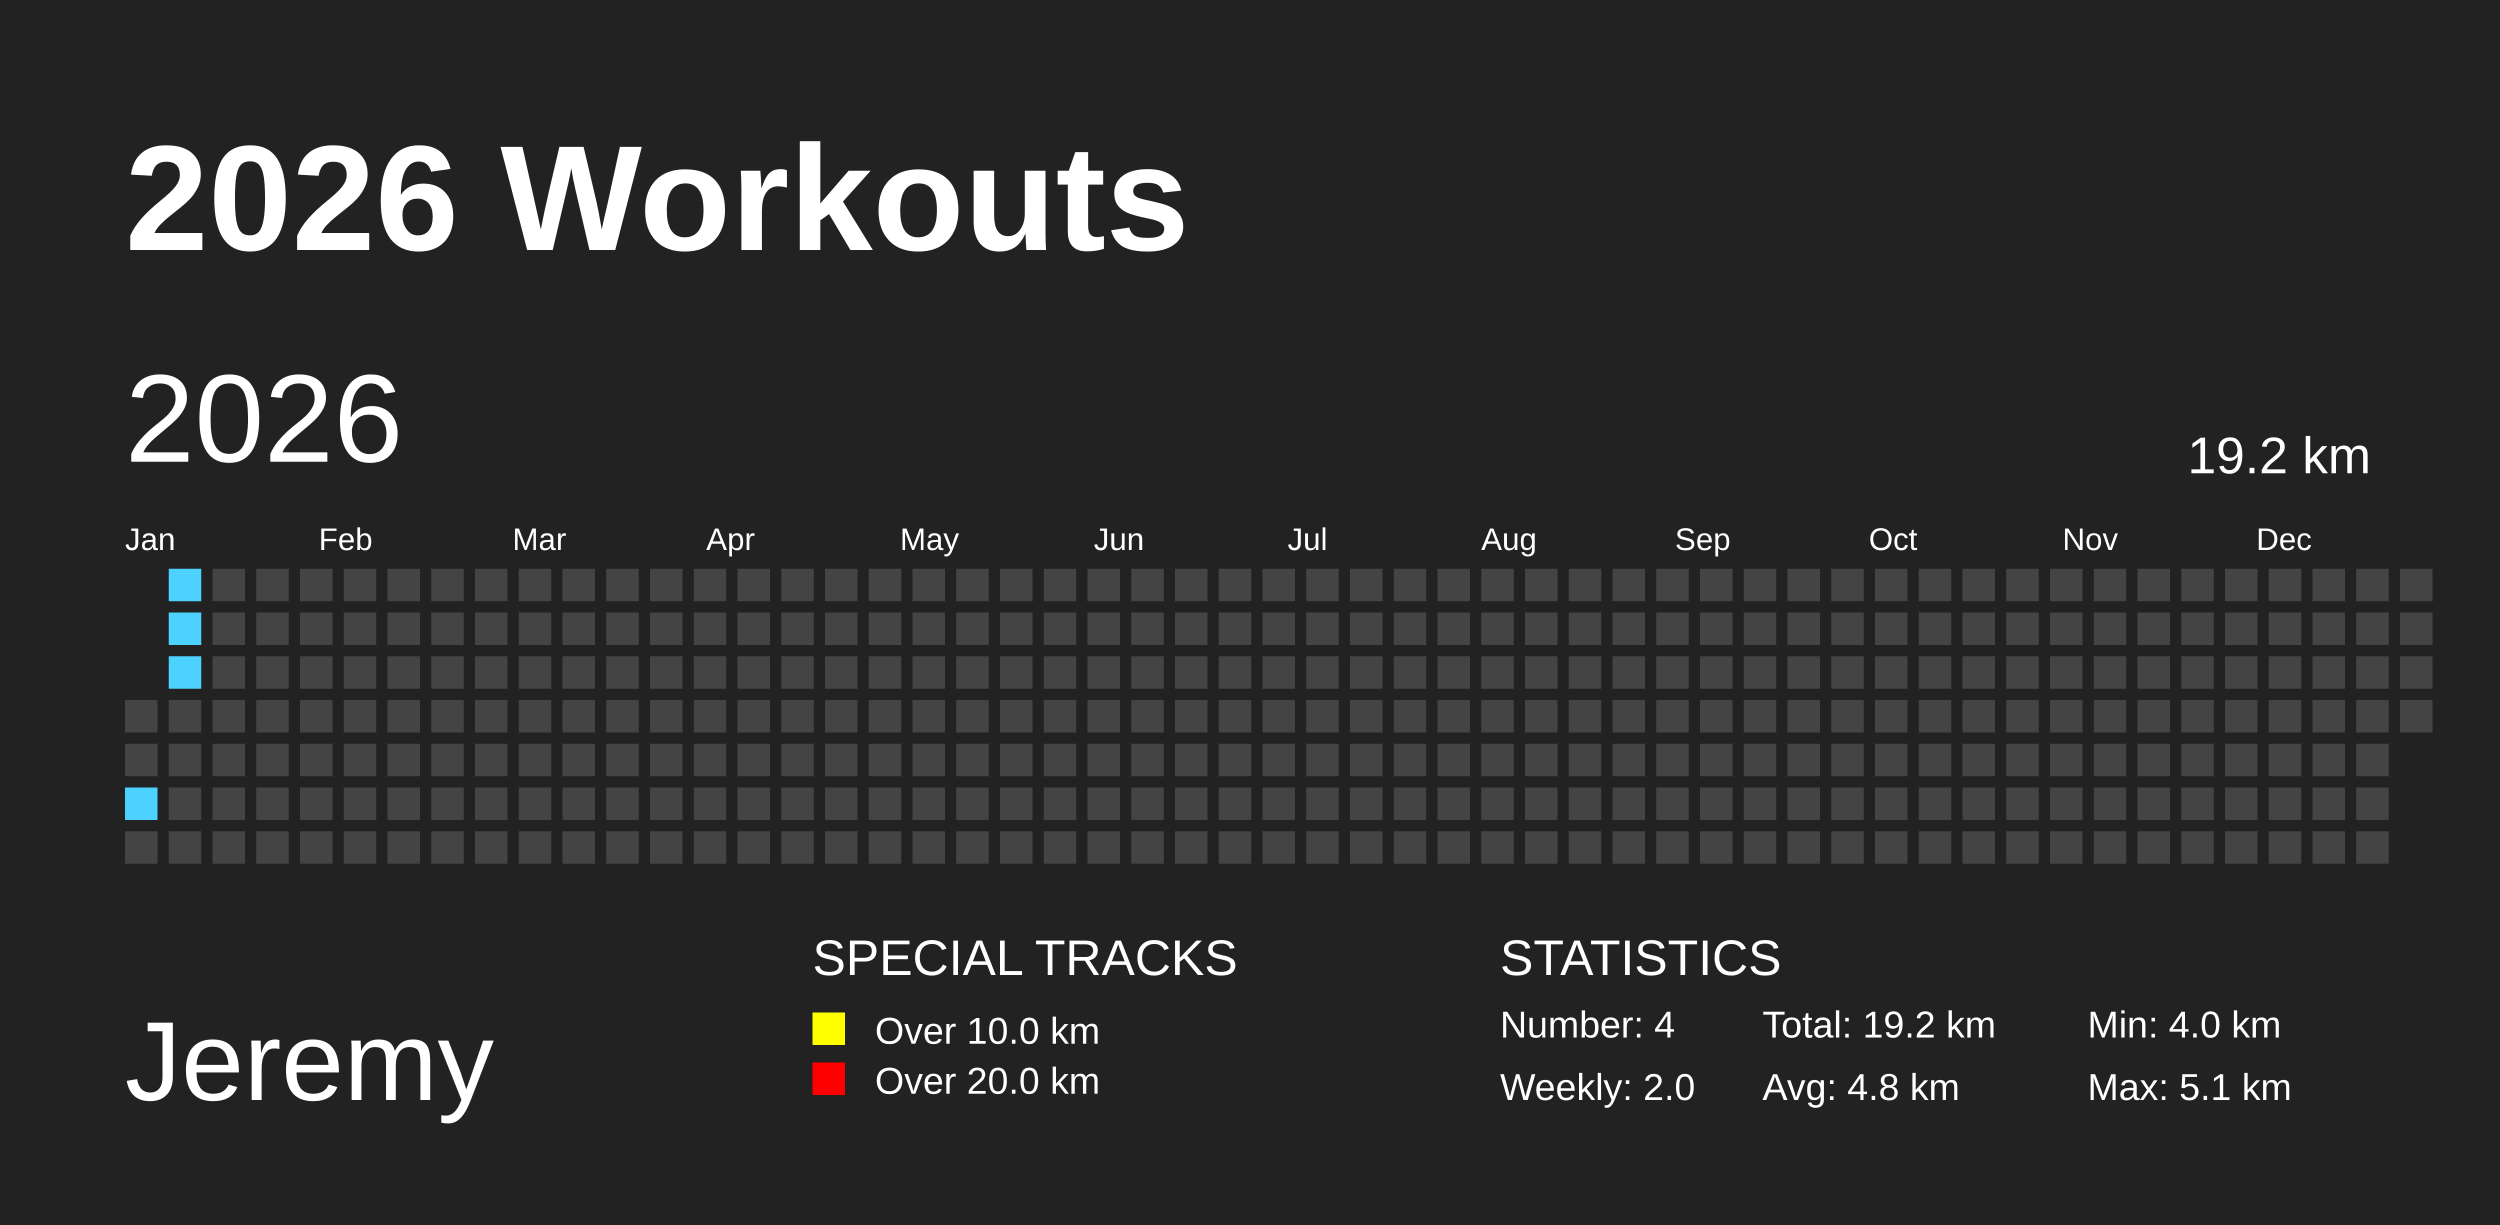
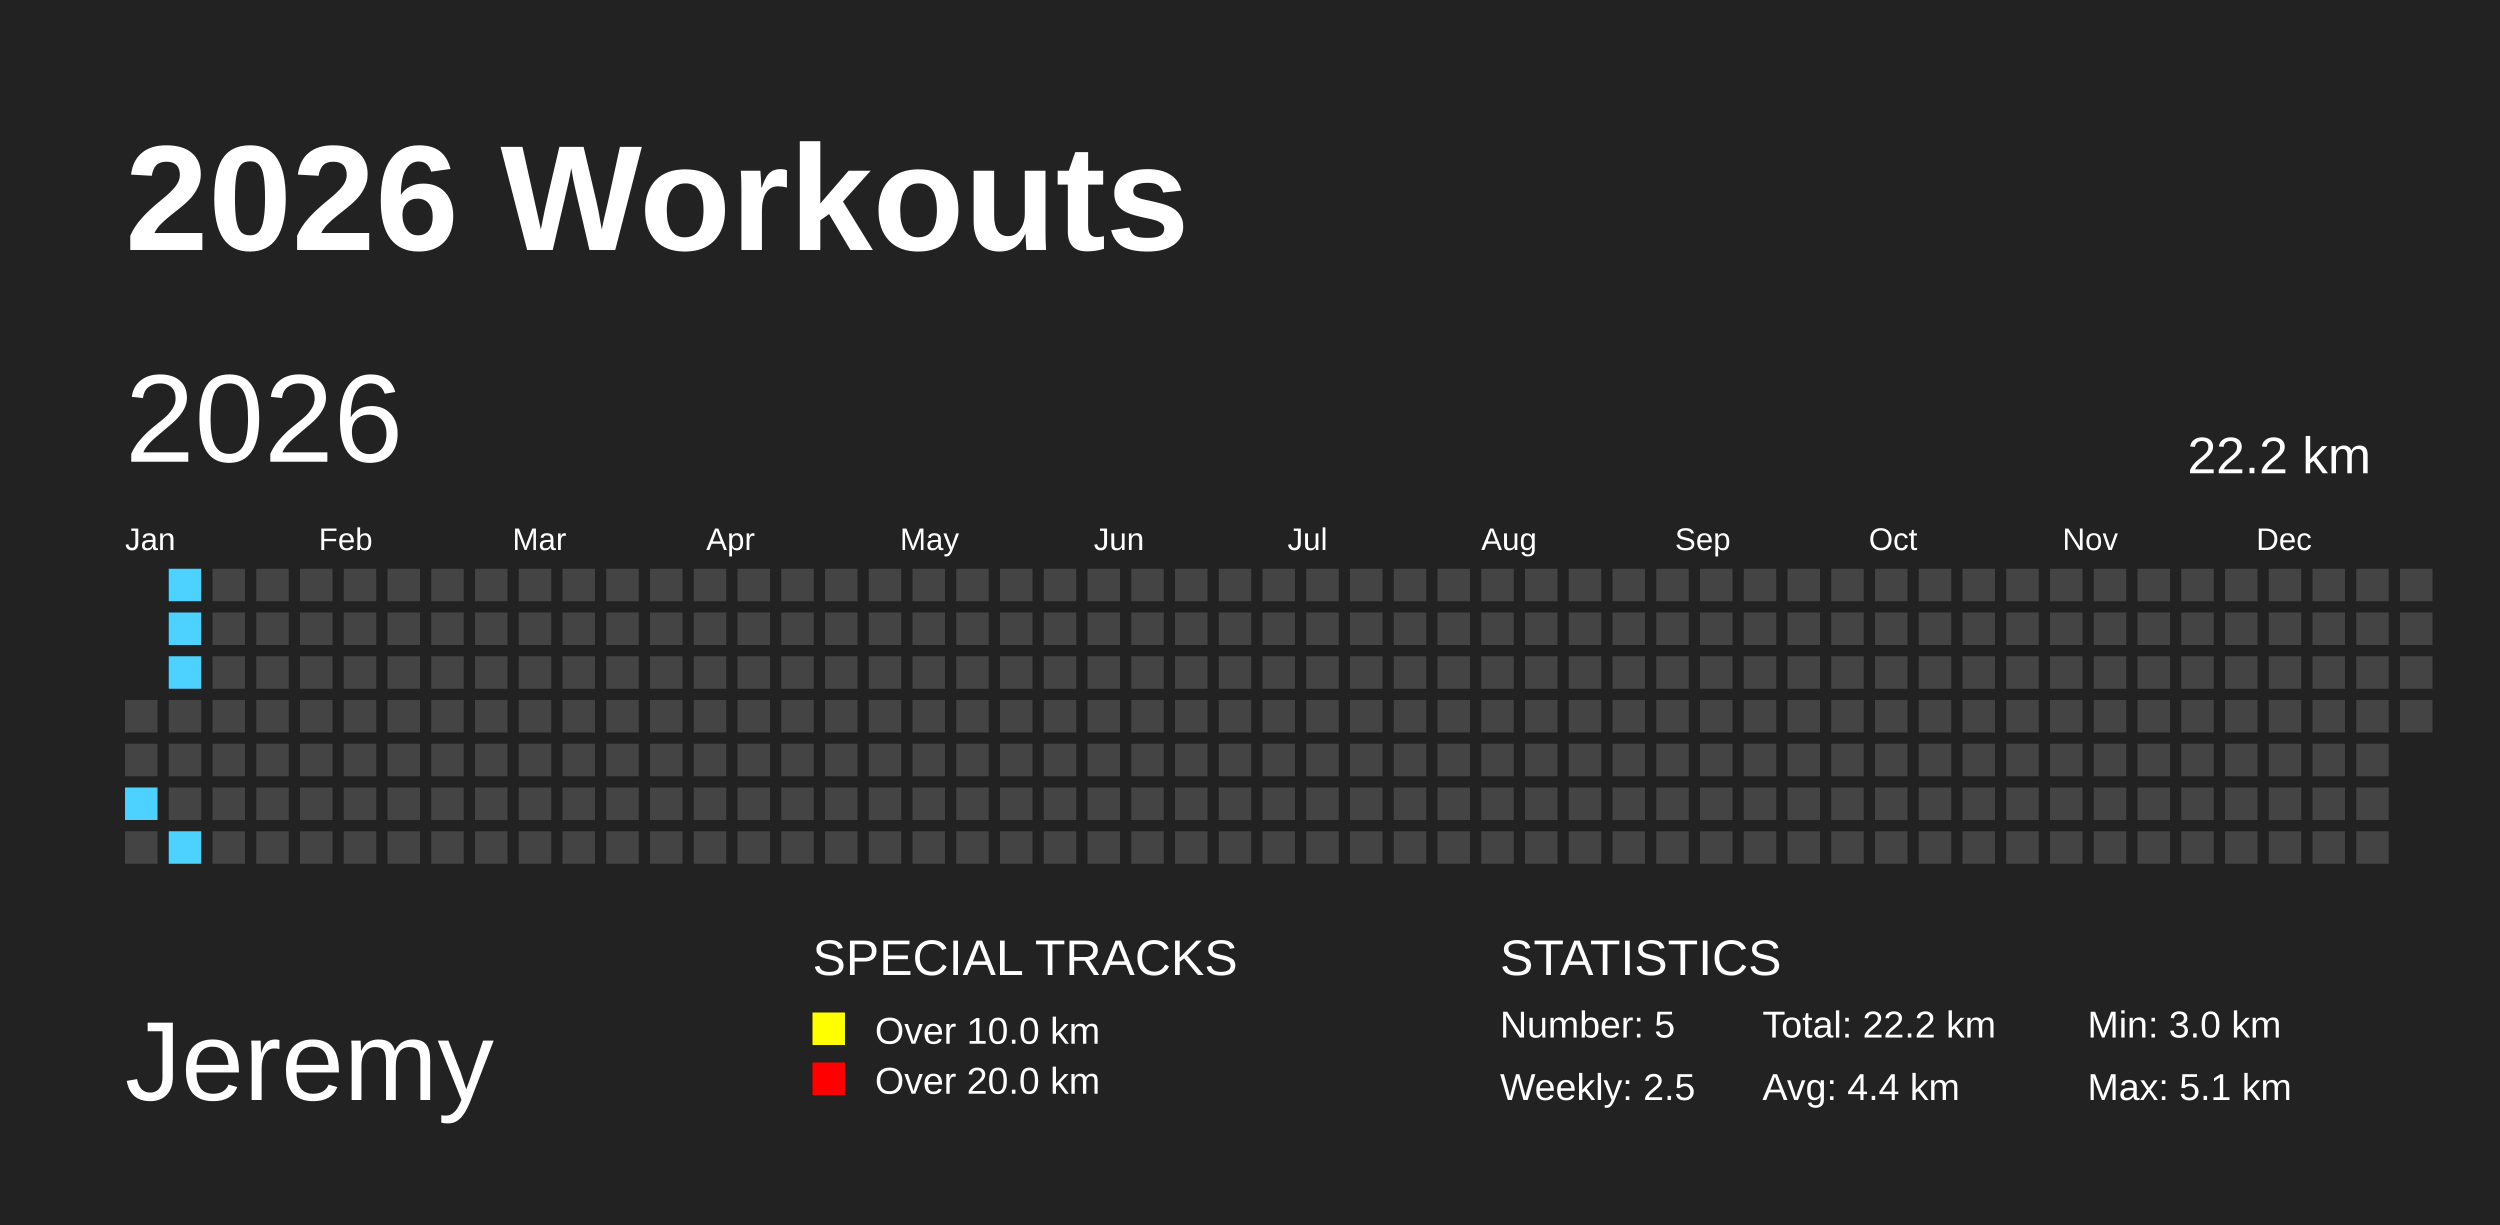
<svg xmlns="http://www.w3.org/2000/svg" baseProfile="full" height="98mm" version="1.1" viewBox="0,0,200,98" width="200mm">
  <defs />
  <rect fill="#222222" height="98" width="200" x="0" y="0" />
  <text fill="#FFFFFF" style="font-size:12px; font-family:Arial; font-weight:bold;" x="10" y="20">2026 Workouts</text>
  <text fill="#FFFFFF" style="font-size:9px; font-family:Arial" x="10" y="88">Jeremy</text>
  <text fill="#FFFFFF" style="font-size:4px; font-family:Arial" x="65" y="78">SPECIAL TRACKS</text>
  <rect fill="yellow" height="2.6" width="2.6" x="65" y="81" />
  <text fill="#FFFFFF" style="font-size:3px; font-family:Arial" x="70" y="83.5">Over 10.0 km</text>
  <rect fill="red" height="2.6" width="2.6" x="65" y="85" />
  <text fill="#FFFFFF" style="font-size:3px; font-family:Arial" x="70" y="87.5">Over 20.0 km</text>
  <text fill="#FFFFFF" style="font-size:4px; font-family:Arial" x="120" y="78">STATISTICS</text>
-   <text fill="#FFFFFF" style="font-size:3px; font-family:Arial" x="120" y="83">Number: 4</text>
-   <text fill="#FFFFFF" style="font-size:3px; font-family:Arial" x="120" y="88">Weekly: 2.0</text>
-   <text fill="#FFFFFF" style="font-size:3px; font-family:Arial" x="141" y="83">Total: 19.2 km</text>
-   <text fill="#FFFFFF" style="font-size:3px; font-family:Arial" x="141" y="88">Avg: 4.8 km</text>
-   <text fill="#FFFFFF" style="font-size:3px; font-family:Arial" x="167" y="83">Min: 4.0 km</text>
+   <text fill="#FFFFFF" style="font-size:3px; font-family:Arial" x="120" y="83">Number: 5</text>
+   <text fill="#FFFFFF" style="font-size:3px; font-family:Arial" x="120" y="88">Weekly: 2.5</text>
+   <text fill="#FFFFFF" style="font-size:3px; font-family:Arial" x="141" y="83">Total: 22.2 km</text>
+   <text fill="#FFFFFF" style="font-size:3px; font-family:Arial" x="141" y="88">Avg: 4.4 km</text>
+   <text fill="#FFFFFF" style="font-size:3px; font-family:Arial" x="167" y="83">Min: 3.0 km</text>
  <text fill="#FFFFFF" style="font-size:3px; font-family:Arial" x="167" y="88">Max: 5.1 km</text>
  <text dominant-baseline="hanging" fill="#FFFFFF" style="font-size:10.0px; font-family:Arial;" x="10" y="30">2026</text>
-   <text dominant-baseline="hanging" fill="#FFFFFF" style="font-size:4.125px; font-family:Arial;" x="175" y="35">19.2 km</text>
+   <text dominant-baseline="hanging" fill="#FFFFFF" style="font-size:4.125px; font-family:Arial;" x="175" y="35">22.2 km</text>
  <text fill="#FFFFFF" style="font-size:2.5px; font-family:Arial" x="10.0" y="44">Jan</text>
  <text fill="#FFFFFF" style="font-size:2.5px; font-family:Arial" x="25.5" y="44">Feb</text>
  <text fill="#FFFFFF" style="font-size:2.5px; font-family:Arial" x="41.0" y="44">Mar</text>
  <text fill="#FFFFFF" style="font-size:2.5px; font-family:Arial" x="56.5" y="44">Apr</text>
  <text fill="#FFFFFF" style="font-size:2.5px; font-family:Arial" x="72.0" y="44">May</text>
  <text fill="#FFFFFF" style="font-size:2.5px; font-family:Arial" x="87.5" y="44">Jun</text>
  <text fill="#FFFFFF" style="font-size:2.5px; font-family:Arial" x="103.0" y="44">Jul</text>
  <text fill="#FFFFFF" style="font-size:2.5px; font-family:Arial" x="118.5" y="44">Aug</text>
  <text fill="#FFFFFF" style="font-size:2.5px; font-family:Arial" x="134.0" y="44">Sep</text>
  <text fill="#FFFFFF" style="font-size:2.5px; font-family:Arial" x="149.5" y="44">Oct</text>
  <text fill="#FFFFFF" style="font-size:2.5px; font-family:Arial" x="165.0" y="44">Nov</text>
  <text fill="#FFFFFF" style="font-size:2.5px; font-family:Arial" x="180.5" y="44">Dec</text>
  <rect fill="#444444" height="2.6" width="2.6" x="10.0" y="56.0" />
  <rect fill="#444444" height="2.6" width="2.6" x="10.0" y="59.5" />
  <rect fill="#4DD2FF" height="2.6" width="2.6" x="10.0" y="63.0" />
  <rect fill="#444444" height="2.6" width="2.6" x="10.0" y="66.5" />
  <rect fill="#4DD2FF" height="2.6" width="2.6" x="13.5" y="45.5" />
  <rect fill="#4DD2FF" height="2.6" width="2.6" x="13.5" y="49.0" />
  <rect fill="#4DD2FF" height="2.6" width="2.6" x="13.5" y="52.5" />
  <rect fill="#444444" height="2.6" width="2.6" x="13.5" y="56.0" />
  <rect fill="#444444" height="2.6" width="2.6" x="13.5" y="59.5" />
  <rect fill="#444444" height="2.6" width="2.6" x="13.5" y="63.0" />
-   <rect fill="#444444" height="2.6" width="2.6" x="13.5" y="66.5" />
+   <rect fill="#4DD2FF" height="2.6" width="2.6" x="13.5" y="66.5" />
  <rect fill="#444444" height="2.6" width="2.6" x="17.0" y="45.5" />
  <rect fill="#444444" height="2.6" width="2.6" x="17.0" y="49.0" />
  <rect fill="#444444" height="2.6" width="2.6" x="17.0" y="52.5" />
  <rect fill="#444444" height="2.6" width="2.6" x="17.0" y="56.0" />
  <rect fill="#444444" height="2.6" width="2.6" x="17.0" y="59.5" />
  <rect fill="#444444" height="2.6" width="2.6" x="17.0" y="63.0" />
  <rect fill="#444444" height="2.6" width="2.6" x="17.0" y="66.5" />
  <rect fill="#444444" height="2.6" width="2.6" x="20.5" y="45.5" />
  <rect fill="#444444" height="2.6" width="2.6" x="20.5" y="49.0" />
  <rect fill="#444444" height="2.6" width="2.6" x="20.5" y="52.5" />
  <rect fill="#444444" height="2.6" width="2.6" x="20.5" y="56.0" />
  <rect fill="#444444" height="2.6" width="2.6" x="20.5" y="59.5" />
  <rect fill="#444444" height="2.6" width="2.6" x="20.5" y="63.0" />
  <rect fill="#444444" height="2.6" width="2.6" x="20.5" y="66.5" />
  <rect fill="#444444" height="2.6" width="2.6" x="24.0" y="45.5" />
  <rect fill="#444444" height="2.6" width="2.6" x="24.0" y="49.0" />
  <rect fill="#444444" height="2.6" width="2.6" x="24.0" y="52.5" />
  <rect fill="#444444" height="2.6" width="2.6" x="24.0" y="56.0" />
  <rect fill="#444444" height="2.6" width="2.6" x="24.0" y="59.5" />
  <rect fill="#444444" height="2.6" width="2.6" x="24.0" y="63.0" />
  <rect fill="#444444" height="2.6" width="2.6" x="24.0" y="66.5" />
  <rect fill="#444444" height="2.6" width="2.6" x="27.5" y="45.5" />
  <rect fill="#444444" height="2.6" width="2.6" x="27.5" y="49.0" />
  <rect fill="#444444" height="2.6" width="2.6" x="27.5" y="52.5" />
  <rect fill="#444444" height="2.6" width="2.6" x="27.5" y="56.0" />
  <rect fill="#444444" height="2.6" width="2.6" x="27.5" y="59.5" />
  <rect fill="#444444" height="2.6" width="2.6" x="27.5" y="63.0" />
  <rect fill="#444444" height="2.6" width="2.6" x="27.5" y="66.5" />
  <rect fill="#444444" height="2.6" width="2.6" x="31.0" y="45.5" />
  <rect fill="#444444" height="2.6" width="2.6" x="31.0" y="49.0" />
  <rect fill="#444444" height="2.6" width="2.6" x="31.0" y="52.5" />
  <rect fill="#444444" height="2.6" width="2.6" x="31.0" y="56.0" />
  <rect fill="#444444" height="2.6" width="2.6" x="31.0" y="59.5" />
  <rect fill="#444444" height="2.6" width="2.6" x="31.0" y="63.0" />
  <rect fill="#444444" height="2.6" width="2.6" x="31.0" y="66.5" />
  <rect fill="#444444" height="2.6" width="2.6" x="34.5" y="45.5" />
  <rect fill="#444444" height="2.6" width="2.6" x="34.5" y="49.0" />
  <rect fill="#444444" height="2.6" width="2.6" x="34.5" y="52.5" />
  <rect fill="#444444" height="2.6" width="2.6" x="34.5" y="56.0" />
  <rect fill="#444444" height="2.6" width="2.6" x="34.5" y="59.5" />
  <rect fill="#444444" height="2.6" width="2.6" x="34.5" y="63.0" />
  <rect fill="#444444" height="2.6" width="2.6" x="34.5" y="66.5" />
  <rect fill="#444444" height="2.6" width="2.6" x="38.0" y="45.5" />
  <rect fill="#444444" height="2.6" width="2.6" x="38.0" y="49.0" />
  <rect fill="#444444" height="2.6" width="2.6" x="38.0" y="52.5" />
  <rect fill="#444444" height="2.6" width="2.6" x="38.0" y="56.0" />
  <rect fill="#444444" height="2.6" width="2.6" x="38.0" y="59.5" />
  <rect fill="#444444" height="2.6" width="2.6" x="38.0" y="63.0" />
  <rect fill="#444444" height="2.6" width="2.6" x="38.0" y="66.5" />
  <rect fill="#444444" height="2.6" width="2.6" x="41.5" y="45.5" />
  <rect fill="#444444" height="2.6" width="2.6" x="41.5" y="49.0" />
  <rect fill="#444444" height="2.6" width="2.6" x="41.5" y="52.5" />
  <rect fill="#444444" height="2.6" width="2.6" x="41.5" y="56.0" />
  <rect fill="#444444" height="2.6" width="2.6" x="41.5" y="59.5" />
  <rect fill="#444444" height="2.6" width="2.6" x="41.5" y="63.0" />
  <rect fill="#444444" height="2.6" width="2.6" x="41.5" y="66.5" />
  <rect fill="#444444" height="2.6" width="2.6" x="45.0" y="45.5" />
  <rect fill="#444444" height="2.6" width="2.6" x="45.0" y="49.0" />
  <rect fill="#444444" height="2.6" width="2.6" x="45.0" y="52.5" />
  <rect fill="#444444" height="2.6" width="2.6" x="45.0" y="56.0" />
  <rect fill="#444444" height="2.6" width="2.6" x="45.0" y="59.5" />
  <rect fill="#444444" height="2.6" width="2.6" x="45.0" y="63.0" />
  <rect fill="#444444" height="2.6" width="2.6" x="45.0" y="66.5" />
  <rect fill="#444444" height="2.6" width="2.6" x="48.5" y="45.5" />
  <rect fill="#444444" height="2.6" width="2.6" x="48.5" y="49.0" />
  <rect fill="#444444" height="2.6" width="2.6" x="48.5" y="52.5" />
  <rect fill="#444444" height="2.6" width="2.6" x="48.5" y="56.0" />
  <rect fill="#444444" height="2.6" width="2.6" x="48.5" y="59.5" />
  <rect fill="#444444" height="2.6" width="2.6" x="48.5" y="63.0" />
  <rect fill="#444444" height="2.6" width="2.6" x="48.5" y="66.5" />
  <rect fill="#444444" height="2.6" width="2.6" x="52.0" y="45.5" />
  <rect fill="#444444" height="2.6" width="2.6" x="52.0" y="49.0" />
  <rect fill="#444444" height="2.6" width="2.6" x="52.0" y="52.5" />
  <rect fill="#444444" height="2.6" width="2.6" x="52.0" y="56.0" />
  <rect fill="#444444" height="2.6" width="2.6" x="52.0" y="59.5" />
  <rect fill="#444444" height="2.6" width="2.6" x="52.0" y="63.0" />
  <rect fill="#444444" height="2.6" width="2.6" x="52.0" y="66.5" />
  <rect fill="#444444" height="2.6" width="2.6" x="55.5" y="45.5" />
  <rect fill="#444444" height="2.6" width="2.6" x="55.5" y="49.0" />
  <rect fill="#444444" height="2.6" width="2.6" x="55.5" y="52.5" />
  <rect fill="#444444" height="2.6" width="2.6" x="55.5" y="56.0" />
  <rect fill="#444444" height="2.6" width="2.6" x="55.5" y="59.5" />
  <rect fill="#444444" height="2.6" width="2.6" x="55.5" y="63.0" />
  <rect fill="#444444" height="2.6" width="2.6" x="55.5" y="66.5" />
  <rect fill="#444444" height="2.6" width="2.6" x="59.0" y="45.5" />
  <rect fill="#444444" height="2.6" width="2.6" x="59.0" y="49.0" />
  <rect fill="#444444" height="2.6" width="2.6" x="59.0" y="52.5" />
  <rect fill="#444444" height="2.6" width="2.6" x="59.0" y="56.0" />
  <rect fill="#444444" height="2.6" width="2.6" x="59.0" y="59.5" />
  <rect fill="#444444" height="2.6" width="2.6" x="59.0" y="63.0" />
  <rect fill="#444444" height="2.6" width="2.6" x="59.0" y="66.5" />
  <rect fill="#444444" height="2.6" width="2.6" x="62.5" y="45.5" />
  <rect fill="#444444" height="2.6" width="2.6" x="62.5" y="49.0" />
  <rect fill="#444444" height="2.6" width="2.6" x="62.5" y="52.5" />
  <rect fill="#444444" height="2.6" width="2.6" x="62.5" y="56.0" />
  <rect fill="#444444" height="2.6" width="2.6" x="62.5" y="59.5" />
  <rect fill="#444444" height="2.6" width="2.6" x="62.5" y="63.0" />
  <rect fill="#444444" height="2.6" width="2.6" x="62.5" y="66.5" />
  <rect fill="#444444" height="2.6" width="2.6" x="66.0" y="45.5" />
  <rect fill="#444444" height="2.6" width="2.6" x="66.0" y="49.0" />
  <rect fill="#444444" height="2.6" width="2.6" x="66.0" y="52.5" />
  <rect fill="#444444" height="2.6" width="2.6" x="66.0" y="56.0" />
  <rect fill="#444444" height="2.6" width="2.6" x="66.0" y="59.5" />
  <rect fill="#444444" height="2.6" width="2.6" x="66.0" y="63.0" />
  <rect fill="#444444" height="2.6" width="2.6" x="66.0" y="66.5" />
  <rect fill="#444444" height="2.6" width="2.6" x="69.5" y="45.5" />
  <rect fill="#444444" height="2.6" width="2.6" x="69.5" y="49.0" />
  <rect fill="#444444" height="2.6" width="2.6" x="69.5" y="52.5" />
  <rect fill="#444444" height="2.6" width="2.6" x="69.5" y="56.0" />
  <rect fill="#444444" height="2.6" width="2.6" x="69.5" y="59.5" />
  <rect fill="#444444" height="2.6" width="2.6" x="69.5" y="63.0" />
  <rect fill="#444444" height="2.6" width="2.6" x="69.5" y="66.5" />
  <rect fill="#444444" height="2.6" width="2.6" x="73.0" y="45.5" />
  <rect fill="#444444" height="2.6" width="2.6" x="73.0" y="49.0" />
  <rect fill="#444444" height="2.6" width="2.6" x="73.0" y="52.5" />
  <rect fill="#444444" height="2.6" width="2.6" x="73.0" y="56.0" />
  <rect fill="#444444" height="2.6" width="2.6" x="73.0" y="59.5" />
  <rect fill="#444444" height="2.6" width="2.6" x="73.0" y="63.0" />
  <rect fill="#444444" height="2.6" width="2.6" x="73.0" y="66.5" />
  <rect fill="#444444" height="2.6" width="2.6" x="76.5" y="45.5" />
  <rect fill="#444444" height="2.6" width="2.6" x="76.5" y="49.0" />
  <rect fill="#444444" height="2.6" width="2.6" x="76.5" y="52.5" />
  <rect fill="#444444" height="2.6" width="2.6" x="76.5" y="56.0" />
  <rect fill="#444444" height="2.6" width="2.6" x="76.5" y="59.5" />
  <rect fill="#444444" height="2.6" width="2.6" x="76.5" y="63.0" />
  <rect fill="#444444" height="2.6" width="2.6" x="76.5" y="66.5" />
  <rect fill="#444444" height="2.6" width="2.6" x="80.0" y="45.5" />
  <rect fill="#444444" height="2.6" width="2.6" x="80.0" y="49.0" />
  <rect fill="#444444" height="2.6" width="2.6" x="80.0" y="52.5" />
  <rect fill="#444444" height="2.6" width="2.6" x="80.0" y="56.0" />
  <rect fill="#444444" height="2.6" width="2.6" x="80.0" y="59.5" />
  <rect fill="#444444" height="2.6" width="2.6" x="80.0" y="63.0" />
  <rect fill="#444444" height="2.6" width="2.6" x="80.0" y="66.5" />
  <rect fill="#444444" height="2.6" width="2.6" x="83.5" y="45.5" />
  <rect fill="#444444" height="2.6" width="2.6" x="83.5" y="49.0" />
  <rect fill="#444444" height="2.6" width="2.6" x="83.5" y="52.5" />
  <rect fill="#444444" height="2.6" width="2.6" x="83.5" y="56.0" />
  <rect fill="#444444" height="2.6" width="2.6" x="83.5" y="59.5" />
  <rect fill="#444444" height="2.6" width="2.6" x="83.5" y="63.0" />
  <rect fill="#444444" height="2.6" width="2.6" x="83.5" y="66.5" />
  <rect fill="#444444" height="2.6" width="2.6" x="87.0" y="45.5" />
  <rect fill="#444444" height="2.6" width="2.6" x="87.0" y="49.0" />
  <rect fill="#444444" height="2.6" width="2.6" x="87.0" y="52.5" />
  <rect fill="#444444" height="2.6" width="2.6" x="87.0" y="56.0" />
  <rect fill="#444444" height="2.6" width="2.6" x="87.0" y="59.5" />
  <rect fill="#444444" height="2.6" width="2.6" x="87.0" y="63.0" />
  <rect fill="#444444" height="2.6" width="2.6" x="87.0" y="66.5" />
  <rect fill="#444444" height="2.6" width="2.6" x="90.5" y="45.5" />
  <rect fill="#444444" height="2.6" width="2.6" x="90.5" y="49.0" />
  <rect fill="#444444" height="2.6" width="2.6" x="90.5" y="52.5" />
  <rect fill="#444444" height="2.6" width="2.6" x="90.5" y="56.0" />
  <rect fill="#444444" height="2.6" width="2.6" x="90.5" y="59.5" />
  <rect fill="#444444" height="2.6" width="2.6" x="90.5" y="63.0" />
  <rect fill="#444444" height="2.6" width="2.6" x="90.5" y="66.5" />
  <rect fill="#444444" height="2.6" width="2.6" x="94.0" y="45.5" />
  <rect fill="#444444" height="2.6" width="2.6" x="94.0" y="49.0" />
  <rect fill="#444444" height="2.6" width="2.6" x="94.0" y="52.5" />
  <rect fill="#444444" height="2.6" width="2.6" x="94.0" y="56.0" />
  <rect fill="#444444" height="2.6" width="2.6" x="94.0" y="59.5" />
  <rect fill="#444444" height="2.6" width="2.6" x="94.0" y="63.0" />
  <rect fill="#444444" height="2.6" width="2.6" x="94.0" y="66.5" />
  <rect fill="#444444" height="2.6" width="2.6" x="97.5" y="45.5" />
  <rect fill="#444444" height="2.6" width="2.6" x="97.5" y="49.0" />
  <rect fill="#444444" height="2.6" width="2.6" x="97.5" y="52.5" />
  <rect fill="#444444" height="2.6" width="2.6" x="97.5" y="56.0" />
  <rect fill="#444444" height="2.6" width="2.6" x="97.5" y="59.5" />
  <rect fill="#444444" height="2.6" width="2.6" x="97.5" y="63.0" />
  <rect fill="#444444" height="2.6" width="2.6" x="97.5" y="66.5" />
  <rect fill="#444444" height="2.6" width="2.6" x="101.0" y="45.5" />
  <rect fill="#444444" height="2.6" width="2.6" x="101.0" y="49.0" />
  <rect fill="#444444" height="2.6" width="2.6" x="101.0" y="52.5" />
  <rect fill="#444444" height="2.6" width="2.6" x="101.0" y="56.0" />
  <rect fill="#444444" height="2.6" width="2.6" x="101.0" y="59.5" />
  <rect fill="#444444" height="2.6" width="2.6" x="101.0" y="63.0" />
  <rect fill="#444444" height="2.6" width="2.6" x="101.0" y="66.5" />
  <rect fill="#444444" height="2.6" width="2.6" x="104.5" y="45.5" />
  <rect fill="#444444" height="2.6" width="2.6" x="104.5" y="49.0" />
  <rect fill="#444444" height="2.6" width="2.6" x="104.5" y="52.5" />
  <rect fill="#444444" height="2.6" width="2.6" x="104.5" y="56.0" />
  <rect fill="#444444" height="2.6" width="2.6" x="104.5" y="59.5" />
  <rect fill="#444444" height="2.6" width="2.6" x="104.5" y="63.0" />
  <rect fill="#444444" height="2.6" width="2.6" x="104.5" y="66.5" />
  <rect fill="#444444" height="2.6" width="2.6" x="108.0" y="45.5" />
  <rect fill="#444444" height="2.6" width="2.6" x="108.0" y="49.0" />
  <rect fill="#444444" height="2.6" width="2.6" x="108.0" y="52.5" />
  <rect fill="#444444" height="2.6" width="2.6" x="108.0" y="56.0" />
  <rect fill="#444444" height="2.6" width="2.6" x="108.0" y="59.5" />
  <rect fill="#444444" height="2.6" width="2.6" x="108.0" y="63.0" />
  <rect fill="#444444" height="2.6" width="2.6" x="108.0" y="66.5" />
  <rect fill="#444444" height="2.6" width="2.6" x="111.5" y="45.5" />
  <rect fill="#444444" height="2.6" width="2.6" x="111.5" y="49.0" />
  <rect fill="#444444" height="2.6" width="2.6" x="111.5" y="52.5" />
  <rect fill="#444444" height="2.6" width="2.6" x="111.5" y="56.0" />
  <rect fill="#444444" height="2.6" width="2.6" x="111.5" y="59.5" />
  <rect fill="#444444" height="2.6" width="2.6" x="111.5" y="63.0" />
  <rect fill="#444444" height="2.6" width="2.6" x="111.5" y="66.5" />
  <rect fill="#444444" height="2.6" width="2.6" x="115.0" y="45.5" />
  <rect fill="#444444" height="2.6" width="2.6" x="115.0" y="49.0" />
  <rect fill="#444444" height="2.6" width="2.6" x="115.0" y="52.5" />
  <rect fill="#444444" height="2.6" width="2.6" x="115.0" y="56.0" />
  <rect fill="#444444" height="2.6" width="2.6" x="115.0" y="59.5" />
  <rect fill="#444444" height="2.6" width="2.6" x="115.0" y="63.0" />
  <rect fill="#444444" height="2.6" width="2.6" x="115.0" y="66.5" />
  <rect fill="#444444" height="2.6" width="2.6" x="118.5" y="45.5" />
  <rect fill="#444444" height="2.6" width="2.6" x="118.5" y="49.0" />
  <rect fill="#444444" height="2.6" width="2.6" x="118.5" y="52.5" />
  <rect fill="#444444" height="2.6" width="2.6" x="118.5" y="56.0" />
  <rect fill="#444444" height="2.6" width="2.6" x="118.5" y="59.5" />
  <rect fill="#444444" height="2.6" width="2.6" x="118.5" y="63.0" />
  <rect fill="#444444" height="2.6" width="2.6" x="118.5" y="66.5" />
  <rect fill="#444444" height="2.6" width="2.6" x="122.0" y="45.5" />
  <rect fill="#444444" height="2.6" width="2.6" x="122.0" y="49.0" />
  <rect fill="#444444" height="2.6" width="2.6" x="122.0" y="52.5" />
  <rect fill="#444444" height="2.6" width="2.6" x="122.0" y="56.0" />
  <rect fill="#444444" height="2.6" width="2.6" x="122.0" y="59.5" />
  <rect fill="#444444" height="2.6" width="2.6" x="122.0" y="63.0" />
  <rect fill="#444444" height="2.6" width="2.6" x="122.0" y="66.5" />
  <rect fill="#444444" height="2.6" width="2.6" x="125.5" y="45.5" />
  <rect fill="#444444" height="2.6" width="2.6" x="125.5" y="49.0" />
  <rect fill="#444444" height="2.6" width="2.6" x="125.5" y="52.5" />
  <rect fill="#444444" height="2.6" width="2.6" x="125.5" y="56.0" />
  <rect fill="#444444" height="2.6" width="2.6" x="125.5" y="59.5" />
  <rect fill="#444444" height="2.6" width="2.6" x="125.5" y="63.0" />
  <rect fill="#444444" height="2.6" width="2.6" x="125.5" y="66.5" />
  <rect fill="#444444" height="2.6" width="2.6" x="129.0" y="45.5" />
  <rect fill="#444444" height="2.6" width="2.6" x="129.0" y="49.0" />
  <rect fill="#444444" height="2.6" width="2.6" x="129.0" y="52.5" />
  <rect fill="#444444" height="2.6" width="2.6" x="129.0" y="56.0" />
  <rect fill="#444444" height="2.6" width="2.6" x="129.0" y="59.5" />
  <rect fill="#444444" height="2.6" width="2.6" x="129.0" y="63.0" />
  <rect fill="#444444" height="2.6" width="2.6" x="129.0" y="66.5" />
  <rect fill="#444444" height="2.6" width="2.6" x="132.5" y="45.5" />
  <rect fill="#444444" height="2.6" width="2.6" x="132.5" y="49.0" />
  <rect fill="#444444" height="2.6" width="2.6" x="132.5" y="52.5" />
  <rect fill="#444444" height="2.6" width="2.6" x="132.5" y="56.0" />
  <rect fill="#444444" height="2.6" width="2.6" x="132.5" y="59.5" />
  <rect fill="#444444" height="2.6" width="2.6" x="132.5" y="63.0" />
  <rect fill="#444444" height="2.6" width="2.6" x="132.5" y="66.5" />
  <rect fill="#444444" height="2.6" width="2.6" x="136.0" y="45.5" />
  <rect fill="#444444" height="2.6" width="2.6" x="136.0" y="49.0" />
  <rect fill="#444444" height="2.6" width="2.6" x="136.0" y="52.5" />
  <rect fill="#444444" height="2.6" width="2.6" x="136.0" y="56.0" />
  <rect fill="#444444" height="2.6" width="2.6" x="136.0" y="59.5" />
  <rect fill="#444444" height="2.6" width="2.6" x="136.0" y="63.0" />
  <rect fill="#444444" height="2.6" width="2.6" x="136.0" y="66.5" />
  <rect fill="#444444" height="2.6" width="2.6" x="139.5" y="45.5" />
  <rect fill="#444444" height="2.6" width="2.6" x="139.5" y="49.0" />
  <rect fill="#444444" height="2.6" width="2.6" x="139.5" y="52.5" />
  <rect fill="#444444" height="2.6" width="2.6" x="139.5" y="56.0" />
  <rect fill="#444444" height="2.6" width="2.6" x="139.5" y="59.5" />
  <rect fill="#444444" height="2.6" width="2.6" x="139.5" y="63.0" />
  <rect fill="#444444" height="2.6" width="2.6" x="139.5" y="66.5" />
  <rect fill="#444444" height="2.6" width="2.6" x="143.0" y="45.5" />
  <rect fill="#444444" height="2.6" width="2.6" x="143.0" y="49.0" />
  <rect fill="#444444" height="2.6" width="2.6" x="143.0" y="52.5" />
  <rect fill="#444444" height="2.6" width="2.6" x="143.0" y="56.0" />
  <rect fill="#444444" height="2.6" width="2.6" x="143.0" y="59.5" />
  <rect fill="#444444" height="2.6" width="2.6" x="143.0" y="63.0" />
  <rect fill="#444444" height="2.6" width="2.6" x="143.0" y="66.5" />
  <rect fill="#444444" height="2.6" width="2.6" x="146.5" y="45.5" />
  <rect fill="#444444" height="2.6" width="2.6" x="146.5" y="49.0" />
  <rect fill="#444444" height="2.6" width="2.6" x="146.5" y="52.5" />
  <rect fill="#444444" height="2.6" width="2.6" x="146.5" y="56.0" />
  <rect fill="#444444" height="2.6" width="2.6" x="146.5" y="59.5" />
  <rect fill="#444444" height="2.6" width="2.6" x="146.5" y="63.0" />
  <rect fill="#444444" height="2.6" width="2.6" x="146.5" y="66.5" />
  <rect fill="#444444" height="2.6" width="2.6" x="150.0" y="45.5" />
  <rect fill="#444444" height="2.6" width="2.6" x="150.0" y="49.0" />
  <rect fill="#444444" height="2.6" width="2.6" x="150.0" y="52.5" />
  <rect fill="#444444" height="2.6" width="2.6" x="150.0" y="56.0" />
  <rect fill="#444444" height="2.6" width="2.6" x="150.0" y="59.5" />
  <rect fill="#444444" height="2.6" width="2.6" x="150.0" y="63.0" />
  <rect fill="#444444" height="2.6" width="2.6" x="150.0" y="66.5" />
  <rect fill="#444444" height="2.6" width="2.6" x="153.5" y="45.5" />
  <rect fill="#444444" height="2.6" width="2.6" x="153.5" y="49.0" />
  <rect fill="#444444" height="2.6" width="2.6" x="153.5" y="52.5" />
  <rect fill="#444444" height="2.6" width="2.6" x="153.5" y="56.0" />
  <rect fill="#444444" height="2.6" width="2.6" x="153.5" y="59.5" />
  <rect fill="#444444" height="2.6" width="2.6" x="153.5" y="63.0" />
  <rect fill="#444444" height="2.6" width="2.6" x="153.5" y="66.5" />
  <rect fill="#444444" height="2.6" width="2.6" x="157.0" y="45.5" />
  <rect fill="#444444" height="2.6" width="2.6" x="157.0" y="49.0" />
  <rect fill="#444444" height="2.6" width="2.6" x="157.0" y="52.5" />
  <rect fill="#444444" height="2.6" width="2.6" x="157.0" y="56.0" />
  <rect fill="#444444" height="2.6" width="2.6" x="157.0" y="59.5" />
  <rect fill="#444444" height="2.6" width="2.6" x="157.0" y="63.0" />
  <rect fill="#444444" height="2.6" width="2.6" x="157.0" y="66.5" />
  <rect fill="#444444" height="2.6" width="2.6" x="160.5" y="45.5" />
  <rect fill="#444444" height="2.6" width="2.6" x="160.5" y="49.0" />
  <rect fill="#444444" height="2.6" width="2.6" x="160.5" y="52.5" />
  <rect fill="#444444" height="2.6" width="2.6" x="160.5" y="56.0" />
  <rect fill="#444444" height="2.6" width="2.6" x="160.5" y="59.5" />
  <rect fill="#444444" height="2.6" width="2.6" x="160.5" y="63.0" />
  <rect fill="#444444" height="2.6" width="2.6" x="160.5" y="66.5" />
  <rect fill="#444444" height="2.6" width="2.6" x="164.0" y="45.5" />
  <rect fill="#444444" height="2.6" width="2.6" x="164.0" y="49.0" />
  <rect fill="#444444" height="2.6" width="2.6" x="164.0" y="52.5" />
  <rect fill="#444444" height="2.6" width="2.6" x="164.0" y="56.0" />
  <rect fill="#444444" height="2.6" width="2.6" x="164.0" y="59.5" />
  <rect fill="#444444" height="2.6" width="2.6" x="164.0" y="63.0" />
  <rect fill="#444444" height="2.6" width="2.6" x="164.0" y="66.5" />
  <rect fill="#444444" height="2.6" width="2.6" x="167.5" y="45.5" />
  <rect fill="#444444" height="2.6" width="2.6" x="167.5" y="49.0" />
  <rect fill="#444444" height="2.6" width="2.6" x="167.5" y="52.5" />
  <rect fill="#444444" height="2.6" width="2.6" x="167.5" y="56.0" />
  <rect fill="#444444" height="2.6" width="2.6" x="167.5" y="59.5" />
  <rect fill="#444444" height="2.6" width="2.6" x="167.5" y="63.0" />
  <rect fill="#444444" height="2.6" width="2.6" x="167.5" y="66.5" />
  <rect fill="#444444" height="2.6" width="2.6" x="171.0" y="45.5" />
  <rect fill="#444444" height="2.6" width="2.6" x="171.0" y="49.0" />
  <rect fill="#444444" height="2.6" width="2.6" x="171.0" y="52.5" />
  <rect fill="#444444" height="2.6" width="2.6" x="171.0" y="56.0" />
  <rect fill="#444444" height="2.6" width="2.6" x="171.0" y="59.5" />
  <rect fill="#444444" height="2.6" width="2.6" x="171.0" y="63.0" />
  <rect fill="#444444" height="2.6" width="2.6" x="171.0" y="66.5" />
  <rect fill="#444444" height="2.6" width="2.6" x="174.5" y="45.5" />
  <rect fill="#444444" height="2.6" width="2.6" x="174.5" y="49.0" />
  <rect fill="#444444" height="2.6" width="2.6" x="174.5" y="52.5" />
  <rect fill="#444444" height="2.6" width="2.6" x="174.5" y="56.0" />
  <rect fill="#444444" height="2.6" width="2.6" x="174.5" y="59.5" />
  <rect fill="#444444" height="2.6" width="2.6" x="174.5" y="63.0" />
  <rect fill="#444444" height="2.6" width="2.6" x="174.5" y="66.5" />
  <rect fill="#444444" height="2.6" width="2.6" x="178.0" y="45.5" />
  <rect fill="#444444" height="2.6" width="2.6" x="178.0" y="49.0" />
  <rect fill="#444444" height="2.6" width="2.6" x="178.0" y="52.5" />
  <rect fill="#444444" height="2.6" width="2.6" x="178.0" y="56.0" />
  <rect fill="#444444" height="2.6" width="2.6" x="178.0" y="59.5" />
  <rect fill="#444444" height="2.6" width="2.6" x="178.0" y="63.0" />
  <rect fill="#444444" height="2.6" width="2.6" x="178.0" y="66.5" />
  <rect fill="#444444" height="2.6" width="2.6" x="181.5" y="45.5" />
  <rect fill="#444444" height="2.6" width="2.6" x="181.5" y="49.0" />
  <rect fill="#444444" height="2.6" width="2.6" x="181.5" y="52.5" />
  <rect fill="#444444" height="2.6" width="2.6" x="181.5" y="56.0" />
  <rect fill="#444444" height="2.6" width="2.6" x="181.5" y="59.5" />
  <rect fill="#444444" height="2.6" width="2.6" x="181.5" y="63.0" />
  <rect fill="#444444" height="2.6" width="2.6" x="181.5" y="66.5" />
  <rect fill="#444444" height="2.6" width="2.6" x="185.0" y="45.5" />
  <rect fill="#444444" height="2.6" width="2.6" x="185.0" y="49.0" />
  <rect fill="#444444" height="2.6" width="2.6" x="185.0" y="52.5" />
  <rect fill="#444444" height="2.6" width="2.6" x="185.0" y="56.0" />
  <rect fill="#444444" height="2.6" width="2.6" x="185.0" y="59.5" />
  <rect fill="#444444" height="2.6" width="2.6" x="185.0" y="63.0" />
  <rect fill="#444444" height="2.6" width="2.6" x="185.0" y="66.5" />
  <rect fill="#444444" height="2.6" width="2.6" x="188.5" y="45.5" />
  <rect fill="#444444" height="2.6" width="2.6" x="188.5" y="49.0" />
  <rect fill="#444444" height="2.6" width="2.6" x="188.5" y="52.5" />
  <rect fill="#444444" height="2.6" width="2.6" x="188.5" y="56.0" />
  <rect fill="#444444" height="2.6" width="2.6" x="188.5" y="59.5" />
  <rect fill="#444444" height="2.6" width="2.6" x="188.5" y="63.0" />
  <rect fill="#444444" height="2.6" width="2.6" x="188.5" y="66.5" />
  <rect fill="#444444" height="2.6" width="2.6" x="192.0" y="45.5" />
  <rect fill="#444444" height="2.6" width="2.6" x="192.0" y="49.0" />
  <rect fill="#444444" height="2.6" width="2.6" x="192.0" y="52.5" />
  <rect fill="#444444" height="2.6" width="2.6" x="192.0" y="56.0" />
</svg>
